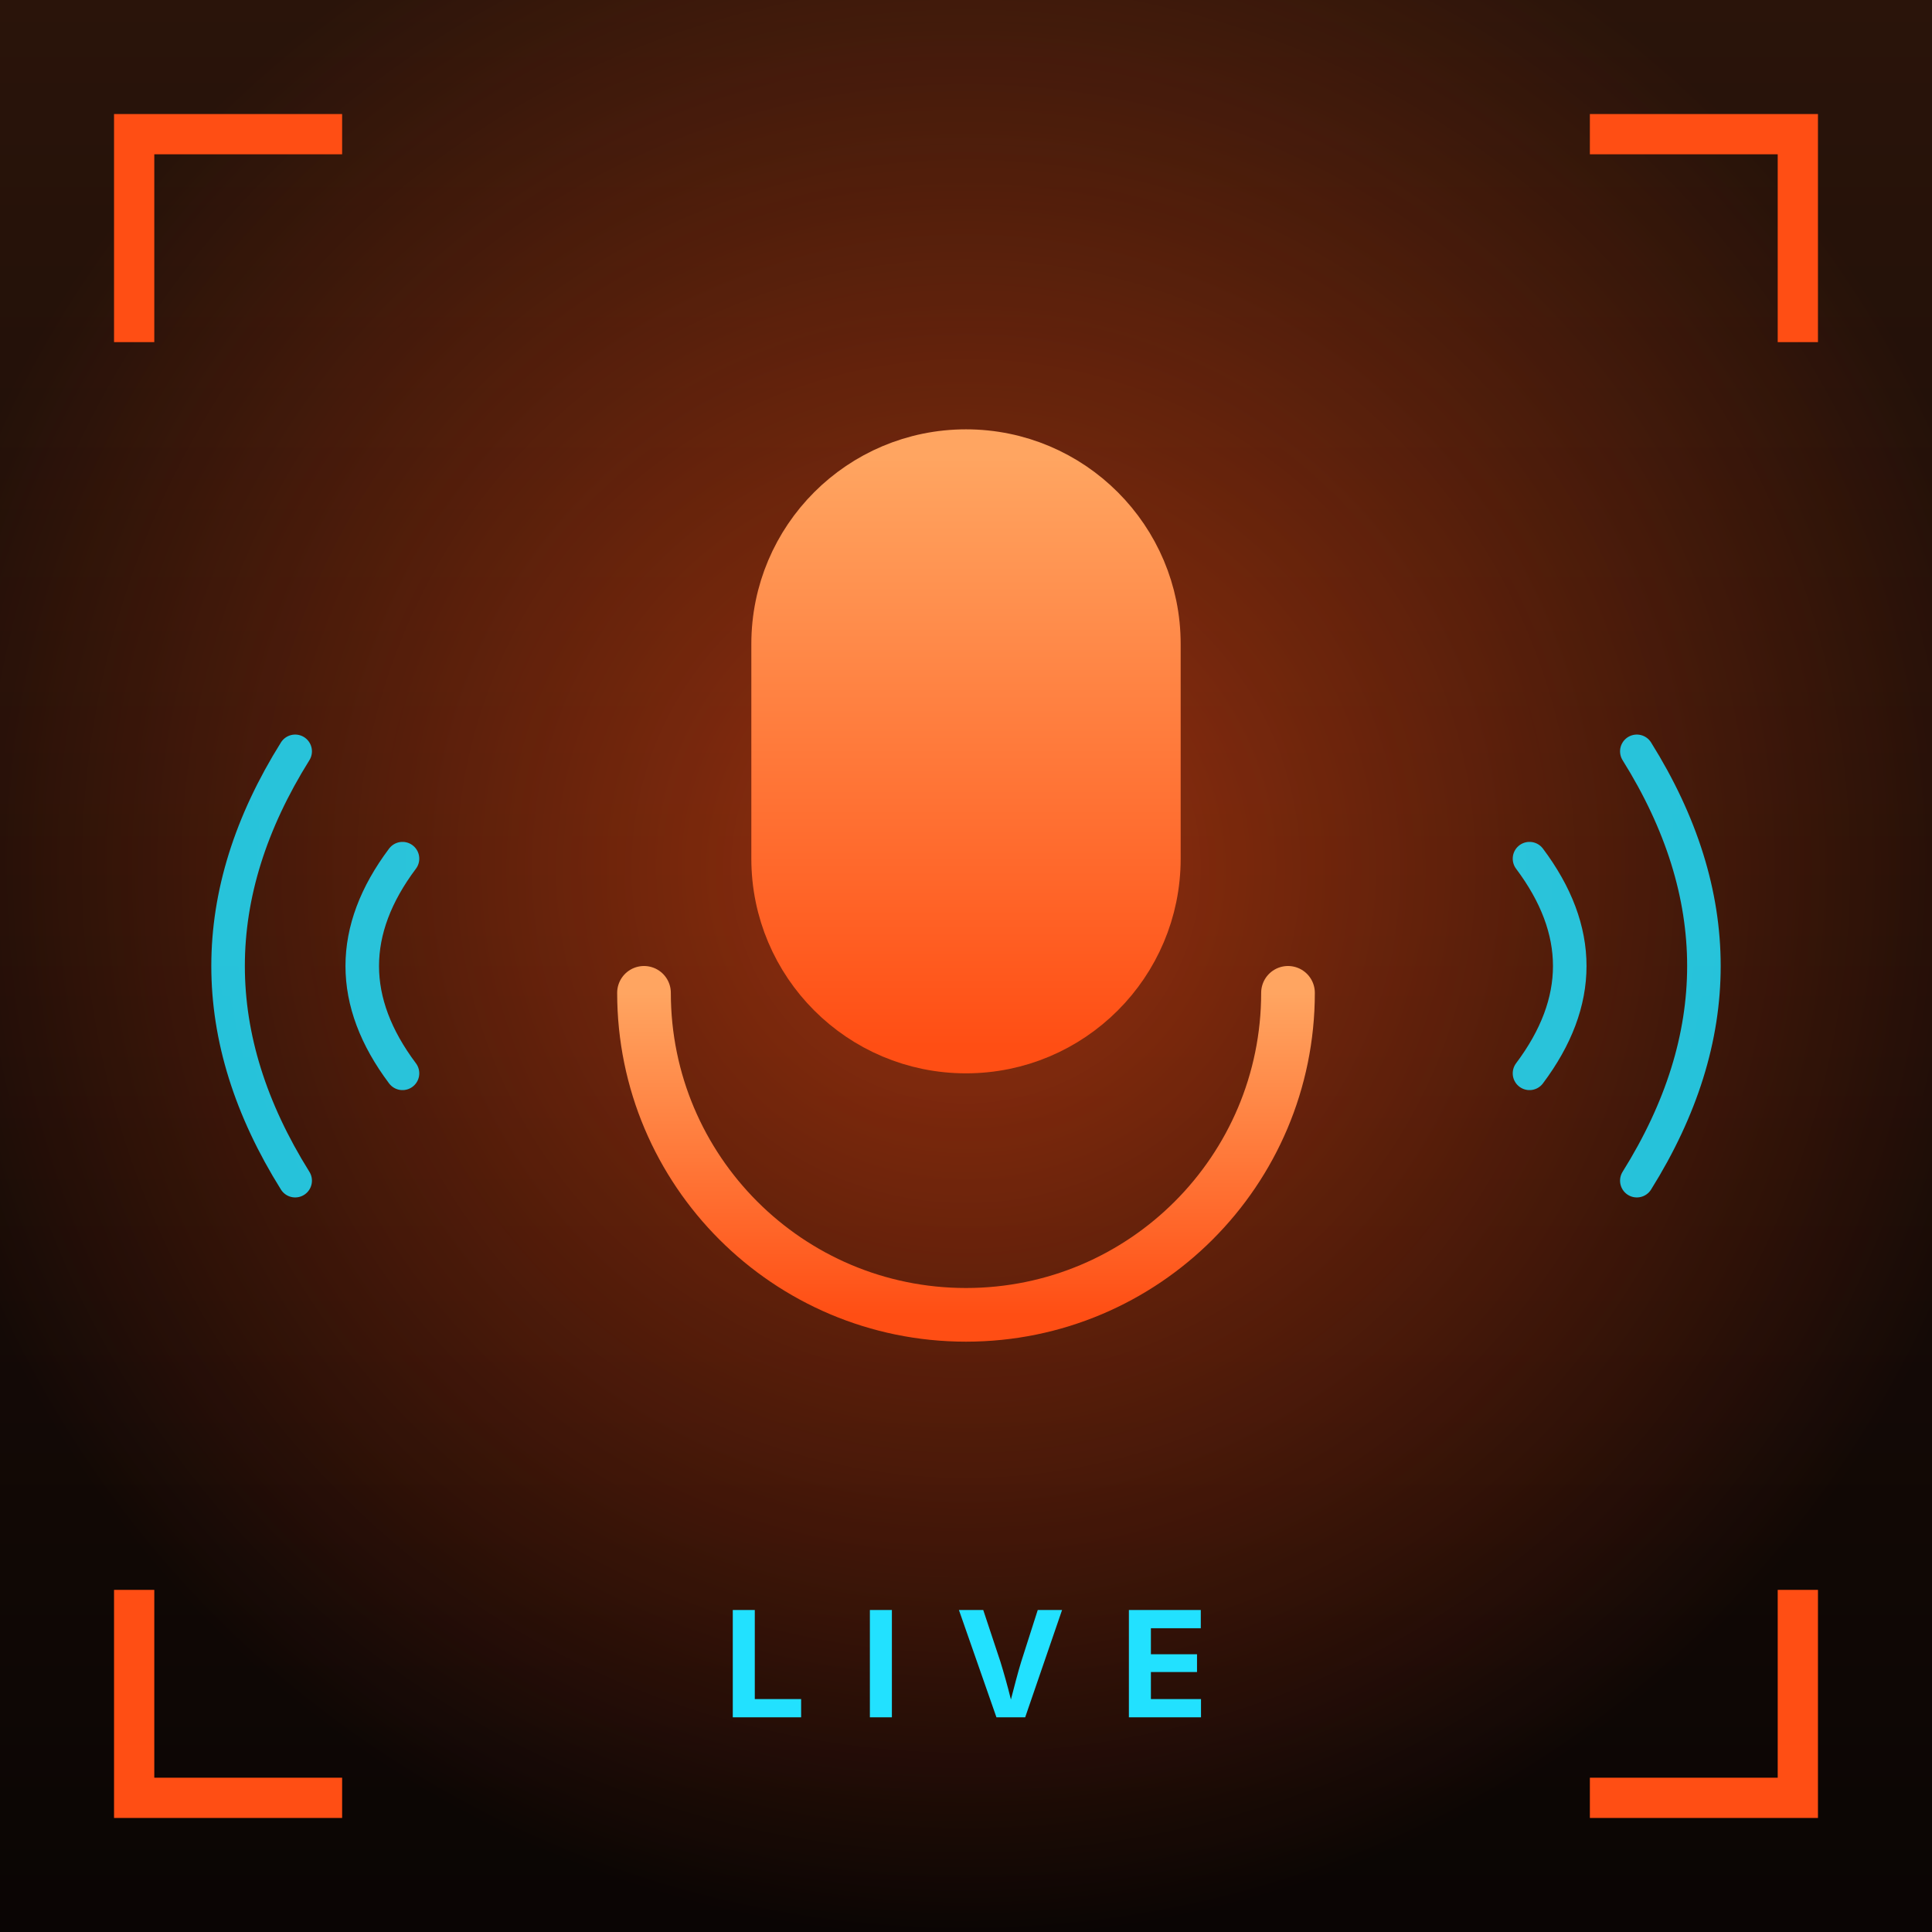
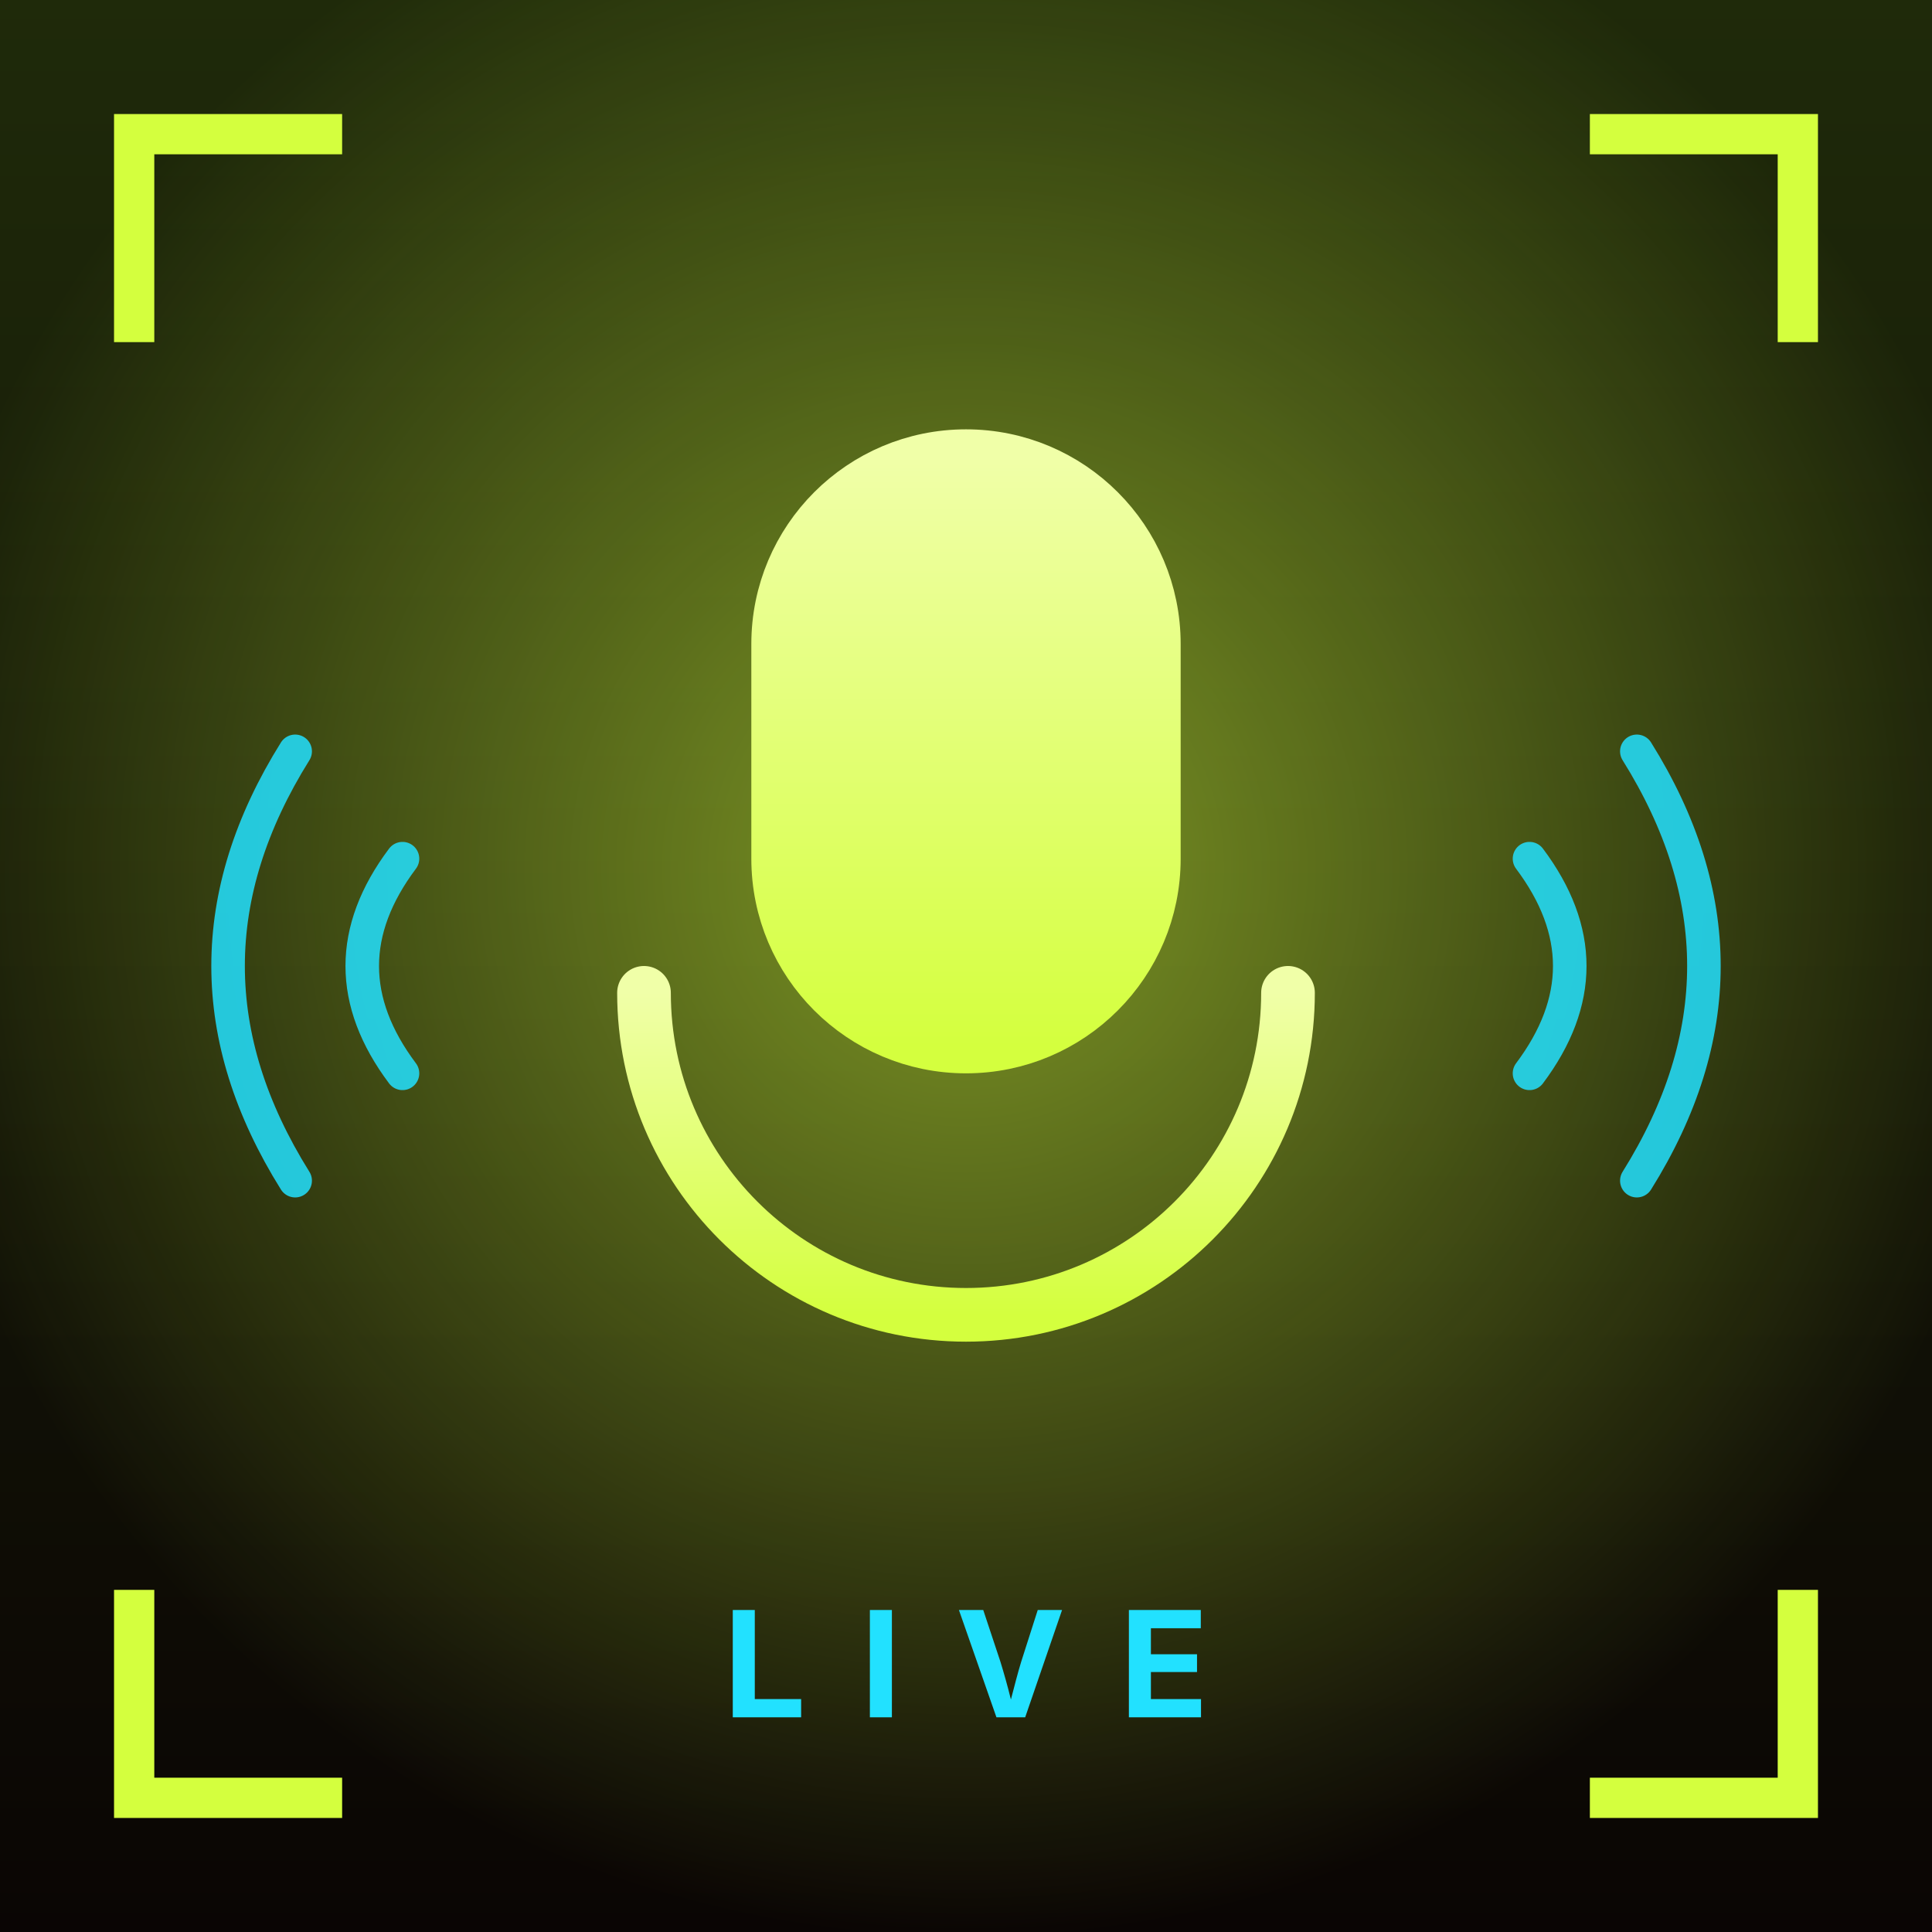
<svg xmlns="http://www.w3.org/2000/svg" viewBox="0 0 144 144" width="144" height="144">
  <defs>
    <radialGradient id="glow" cx="50%" cy="45%" r="55%">
-       <stop offset="0" stop-color="#FF4E14" stop-opacity="0.55" />
-       <stop offset="1" stop-color="#FF4E14" stop-opacity="0" />
+       <stop offset="0" stop-color="#D4FF3E" stop-opacity="0.55" />
+       <stop offset="1" stop-color="#D4FF3E" stop-opacity="0" />
    </radialGradient>
    <linearGradient id="bg" x1="0" y1="0" x2="0" y2="1">
-       <stop offset="0" stop-color="#2A140A" />
+       <stop offset="0" stop-color="#1F2A0A" />
      <stop offset="1" stop-color="#0A0504" />
    </linearGradient>
-     <linearGradient id="orange" x1="0" y1="0" x2="0" y2="1">
-       <stop offset="0" stop-color="#FFA561" />
-       <stop offset="1" stop-color="#FF4E14" />
+     <linearGradient id="accent" x1="0" y1="0" x2="0" y2="1">
+       <stop offset="0" stop-color="#F0FFA8" />
+       <stop offset="1" stop-color="#D4FF3E" />
    </linearGradient>
  </defs>
  <rect width="144" height="144" fill="url(#bg)" />
  <rect width="144" height="144" fill="url(#glow)" />
-   <g stroke="#FF4E14" stroke-width="3" fill="none" stroke-linecap="square">
+   <g stroke="#D4FF3E" stroke-width="3" fill="none" stroke-linecap="square">
    <path d="M 10 24 L 10 10 L 24 10" />
    <path d="M 120 10 L 134 10 L 134 24" />
    <path d="M 10 120 L 10 134 L 24 134" />
    <path d="M 120 134 L 134 134 L 134 120" />
  </g>
  <g fill="none" stroke="#22E1FF" stroke-width="2.5" stroke-linecap="round" opacity="0.85">
    <path d="M 30 64 q -6 8 0 16" />
    <path d="M 22 56 q -10 16 0 32" />
    <path d="M 114 64 q 6 8 0 16" />
    <path d="M 122 56 q 10 16 0 32" />
  </g>
-   <g transform="translate(72 64)" stroke="url(#orange)" stroke-width="4" stroke-linecap="round" stroke-linejoin="round">
-     <rect x="-14" y="-30" width="28" height="44" rx="14" fill="url(#orange)" />
+   <g transform="translate(72 64)" stroke="url(#accent)" stroke-width="4" stroke-linecap="round" stroke-linejoin="round">
+     <rect x="-14" y="-30" width="28" height="44" rx="14" fill="url(#accent)" />
    <path d="M -24 10 a 24 24 0 0 0 48 0" fill="none" />
    <line x1="0" y1="34" x2="0" y2="46" />
    <line x1="-12" y1="46" x2="12" y2="46" />
  </g>
  <text x="72" y="128" text-anchor="middle" fill="#22E1FF" font-family="'Inter','Helvetica Neue',Arial,sans-serif" font-size="11" font-weight="700" letter-spacing="4">LIVE</text>
</svg>
